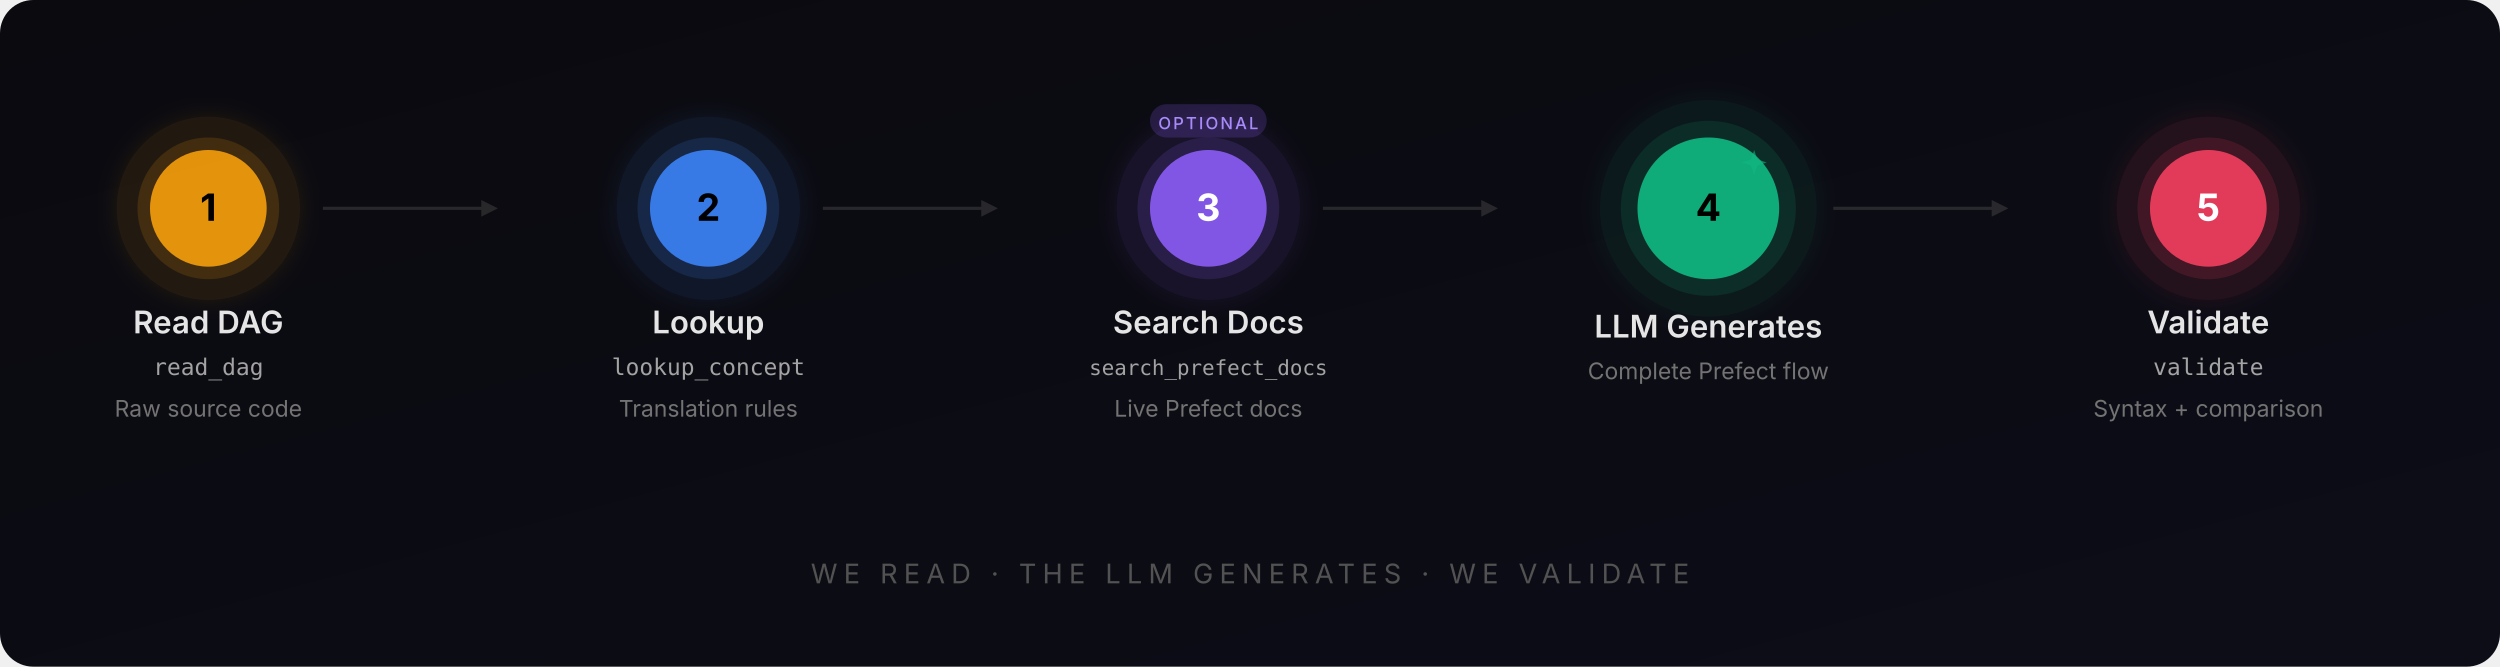
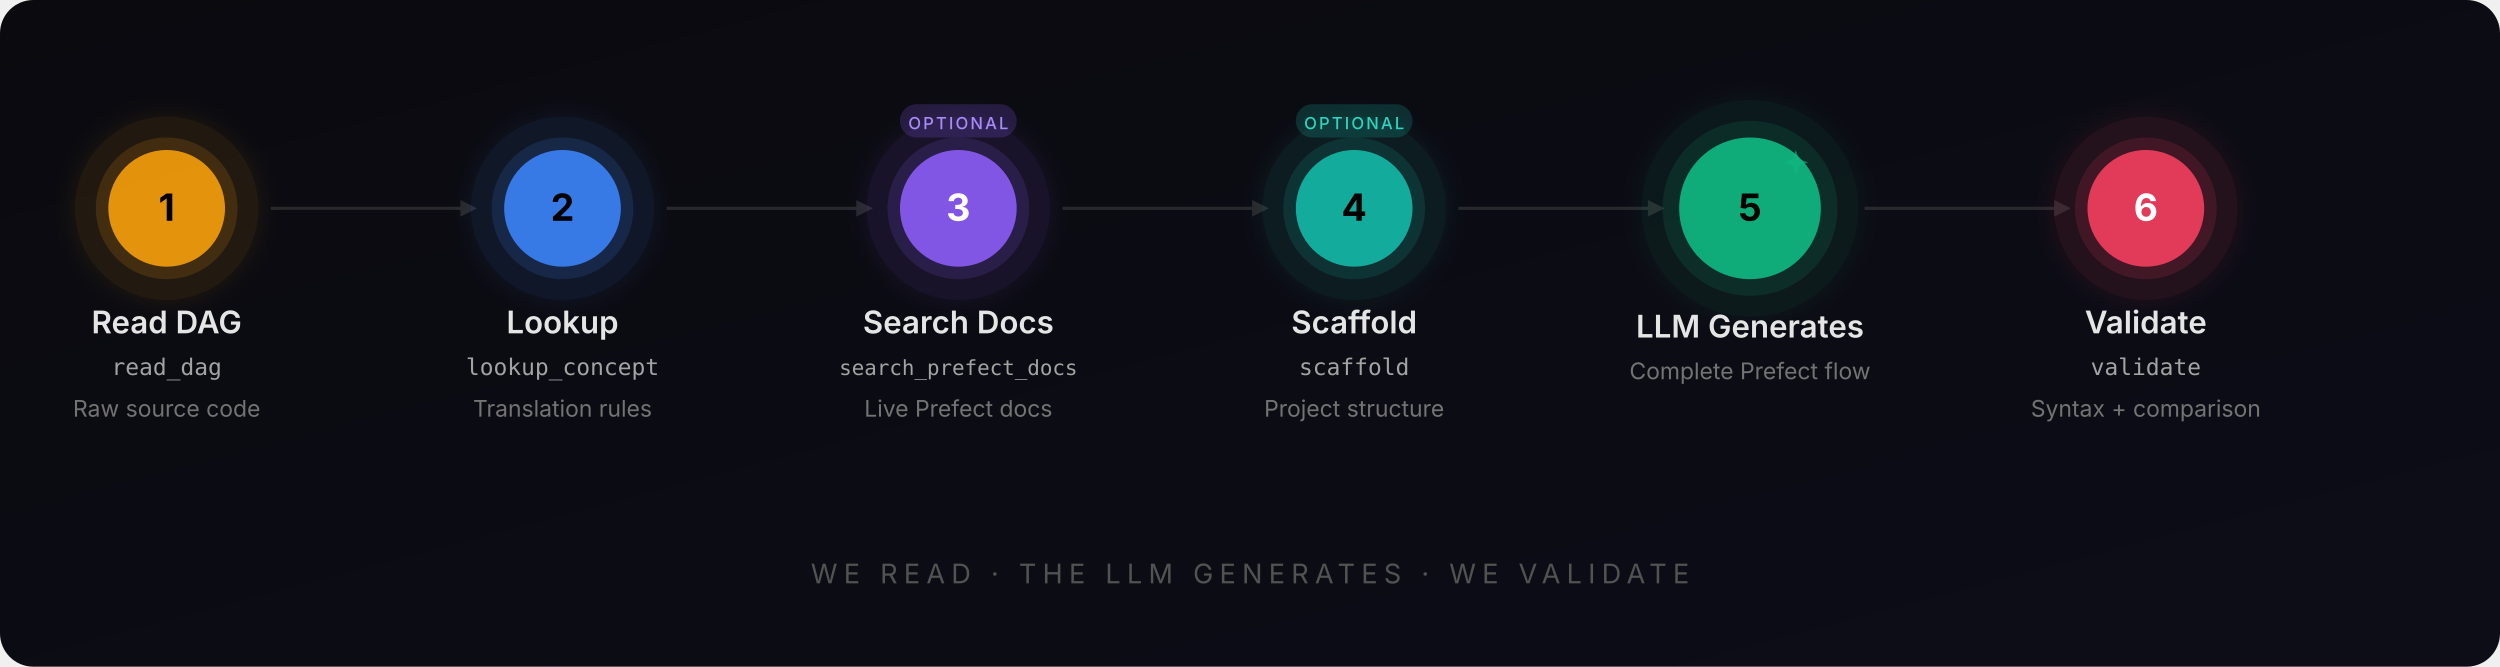
<svg xmlns="http://www.w3.org/2000/svg" viewBox="0 0 1200 320" width="1200" height="320">
  <defs>
    <linearGradient id="wf-bg" x1="0%" y1="0%" x2="100%" y2="100%">
      <stop offset="0%" stop-color="#0a0a0f" />
      <stop offset="100%" stop-color="#0d0d18" />
    </linearGradient>
    <filter id="wf-glow">
      <feGaussianBlur stdDeviation="6" result="blur" />
      <feMerge>
        <feMergeNode in="blur" />
        <feMergeNode in="SourceGraphic" />
      </feMerge>
    </filter>
    <filter id="wf-soft">
      <feGaussianBlur stdDeviation="3" result="blur" />
      <feMerge>
        <feMergeNode in="blur" />
        <feMergeNode in="SourceGraphic" />
      </feMerge>
    </filter>
  </defs>
  <rect width="1200" height="320" fill="url(#wf-bg)" rx="16" />
-   <g transform="translate(100, 100)">
+   <g transform="translate(80, 100)">
    <circle cx="0" cy="0" r="44" fill="#f59e0b" opacity="0.1" filter="url(#wf-glow)" />
    <circle cx="0" cy="0" r="34" fill="#f59e0b" opacity="0.15" />
    <circle cx="0" cy="0" r="28" fill="#f59e0b" opacity="0.9" />
    <text x="0" y="6" font-family="system-ui, -apple-system, sans-serif" font-size="18" fill="#000" text-anchor="middle" font-weight="700">1</text>
    <text x="0" y="60" font-family="system-ui, -apple-system, sans-serif" font-size="15" fill="#e5e5e5" text-anchor="middle" font-weight="600">Read DAG</text>
    <text x="0" y="80" font-family="ui-monospace, monospace" font-size="11" fill="#a3a3a3" text-anchor="middle">read_dag</text>
    <text x="0" y="100" font-family="system-ui, -apple-system, sans-serif" font-size="11" fill="#737373" text-anchor="middle">Raw source code</text>
  </g>
-   <g transform="translate(155, 100)" opacity="0.4">
-     <line x1="0" y1="0" x2="80" y2="0" stroke="#525252" stroke-width="1.5" />
-     <polygon points="76,-4 84,0 76,4" fill="#525252" />
+   <g transform="translate(130, 100)" opacity="0.4">
+     <line x1="0" y1="0" x2="95" y2="0" stroke="#525252" stroke-width="1.5" />
+     <polygon points="91,-4 99,0 91,4" fill="#525252" />
  </g>
-   <g transform="translate(340, 100)">
+   <g transform="translate(270, 100)">
    <circle cx="0" cy="0" r="44" fill="#3b82f6" opacity="0.1" filter="url(#wf-glow)" />
    <circle cx="0" cy="0" r="34" fill="#3b82f6" opacity="0.15" />
    <circle cx="0" cy="0" r="28" fill="#3b82f6" opacity="0.9" />
    <text x="0" y="6" font-family="system-ui, -apple-system, sans-serif" font-size="18" fill="#000" text-anchor="middle" font-weight="700">2</text>
    <text x="0" y="60" font-family="system-ui, -apple-system, sans-serif" font-size="15" fill="#e5e5e5" text-anchor="middle" font-weight="600">Lookup</text>
    <text x="0" y="80" font-family="ui-monospace, monospace" font-size="11" fill="#a3a3a3" text-anchor="middle">lookup_concept</text>
    <text x="0" y="100" font-family="system-ui, -apple-system, sans-serif" font-size="11" fill="#737373" text-anchor="middle">Translation rules</text>
  </g>
-   <g transform="translate(395, 100)" opacity="0.4">
-     <line x1="0" y1="0" x2="80" y2="0" stroke="#525252" stroke-width="1.5" />
-     <polygon points="76,-4 84,0 76,4" fill="#525252" />
+   <g transform="translate(320, 100)" opacity="0.4">
+     <line x1="0" y1="0" x2="95" y2="0" stroke="#525252" stroke-width="1.5" />
+     <polygon points="91,-4 99,0 91,4" fill="#525252" />
  </g>
-   <g transform="translate(580, 100)">
+   <g transform="translate(460, 100)">
    <circle cx="0" cy="0" r="44" fill="#8b5cf6" opacity="0.1" filter="url(#wf-glow)" />
    <circle cx="0" cy="0" r="34" fill="#8b5cf6" opacity="0.15" />
    <circle cx="0" cy="0" r="28" fill="#8b5cf6" opacity="0.9" />
    <text x="0" y="6" font-family="system-ui, -apple-system, sans-serif" font-size="18" fill="#fff" text-anchor="middle" font-weight="700">3</text>
    <text x="0" y="60" font-family="system-ui, -apple-system, sans-serif" font-size="15" fill="#e5e5e5" text-anchor="middle" font-weight="600">Search Docs</text>
    <text x="0" y="80" font-family="ui-monospace, monospace" font-size="10" fill="#a3a3a3" text-anchor="middle">search_prefect_docs</text>
    <text x="0" y="100" font-family="system-ui, -apple-system, sans-serif" font-size="11" fill="#737373" text-anchor="middle">Live Prefect docs</text>
    <rect x="-28" y="-50" width="56" height="16" rx="8" fill="#8b5cf6" opacity="0.2" />
    <text x="0" y="-38" font-family="system-ui, -apple-system, sans-serif" font-size="8" fill="#a78bfa" text-anchor="middle" font-weight="500" letter-spacing="1">OPTIONAL</text>
  </g>
-   <g transform="translate(635, 100)" opacity="0.4">
-     <line x1="0" y1="0" x2="80" y2="0" stroke="#525252" stroke-width="1.5" />
-     <polygon points="76,-4 84,0 76,4" fill="#525252" />
+   <g transform="translate(510, 100)" opacity="0.4">
+     <line x1="0" y1="0" x2="95" y2="0" stroke="#525252" stroke-width="1.5" />
+     <polygon points="91,-4 99,0 91,4" fill="#525252" />
  </g>
-   <g transform="translate(820, 100)">
+   <g transform="translate(650, 100)">
+     <circle cx="0" cy="0" r="44" fill="#14b8a6" opacity="0.1" filter="url(#wf-glow)" />
+     <circle cx="0" cy="0" r="34" fill="#14b8a6" opacity="0.15" />
+     <circle cx="0" cy="0" r="28" fill="#14b8a6" opacity="0.9" />
+     <text x="0" y="6" font-family="system-ui, -apple-system, sans-serif" font-size="18" fill="#000" text-anchor="middle" font-weight="700">4</text>
+     <text x="0" y="60" font-family="system-ui, -apple-system, sans-serif" font-size="15" fill="#e5e5e5" text-anchor="middle" font-weight="600">Scaffold</text>
+     <text x="0" y="80" font-family="ui-monospace, monospace" font-size="11" fill="#a3a3a3" text-anchor="middle">scaffold</text>
+     <text x="0" y="100" font-family="system-ui, -apple-system, sans-serif" font-size="11" fill="#737373" text-anchor="middle">Project structure</text>
+     <rect x="-28" y="-50" width="56" height="16" rx="8" fill="#14b8a6" opacity="0.2" />
+     <text x="0" y="-38" font-family="system-ui, -apple-system, sans-serif" font-size="8" fill="#2dd4bf" text-anchor="middle" font-weight="500" letter-spacing="1">OPTIONAL</text>
+   </g>
+   <g transform="translate(700, 100)" opacity="0.4">
+     <line x1="0" y1="0" x2="95" y2="0" stroke="#525252" stroke-width="1.5" />
+     <polygon points="91,-4 99,0 91,4" fill="#525252" />
+   </g>
+   <g transform="translate(840, 100)">
    <circle cx="0" cy="0" r="52" fill="#10b981" opacity="0.08" filter="url(#wf-glow)" />
    <circle cx="0" cy="0" r="42" fill="#10b981" opacity="0.12" />
    <circle cx="0" cy="0" r="34" fill="#10b981" opacity="0.9" />
-     <text x="0" y="6" font-family="system-ui, -apple-system, sans-serif" font-size="18" fill="#000" text-anchor="middle" font-weight="700">4</text>
+     <text x="0" y="6" font-family="system-ui, -apple-system, sans-serif" font-size="18" fill="#000" text-anchor="middle" font-weight="700">5</text>
    <g transform="translate(22, -22)" fill="#10b981" opacity="0.6">
      <polygon points="0,-6 1.5,-1.5 6,0 1.5,1.5 0,6 -1.5,1.5 -6,0 -1.5,-1.5" />
    </g>
    <text x="0" y="62" font-family="system-ui, -apple-system, sans-serif" font-size="15" fill="#e5e5e5" text-anchor="middle" font-weight="600">LLM Generates</text>
    <text x="0" y="82" font-family="system-ui, -apple-system, sans-serif" font-size="11" fill="#737373" text-anchor="middle">Complete Prefect flow</text>
  </g>
-   <g transform="translate(880, 100)" opacity="0.4">
-     <line x1="0" y1="0" x2="80" y2="0" stroke="#525252" stroke-width="1.5" />
-     <polygon points="76,-4 84,0 76,4" fill="#525252" />
+   <g transform="translate(895, 100)" opacity="0.4">
+     <line x1="0" y1="0" x2="95" y2="0" stroke="#525252" stroke-width="1.5" />
+     <polygon points="91,-4 99,0 91,4" fill="#525252" />
  </g>
-   <g transform="translate(1060, 100)">
+   <g transform="translate(1030, 100)">
    <circle cx="0" cy="0" r="44" fill="#f43f5e" opacity="0.1" filter="url(#wf-glow)" />
    <circle cx="0" cy="0" r="34" fill="#f43f5e" opacity="0.15" />
    <circle cx="0" cy="0" r="28" fill="#f43f5e" opacity="0.9" />
-     <text x="0" y="6" font-family="system-ui, -apple-system, sans-serif" font-size="18" fill="#fff" text-anchor="middle" font-weight="700">5</text>
+     <text x="0" y="6" font-family="system-ui, -apple-system, sans-serif" font-size="18" fill="#fff" text-anchor="middle" font-weight="700">6</text>
    <text x="0" y="60" font-family="system-ui, -apple-system, sans-serif" font-size="15" fill="#e5e5e5" text-anchor="middle" font-weight="600">Validate</text>
    <text x="0" y="80" font-family="ui-monospace, monospace" font-size="11" fill="#a3a3a3" text-anchor="middle">validate</text>
    <text x="0" y="100" font-family="system-ui, -apple-system, sans-serif" font-size="11" fill="#737373" text-anchor="middle">Syntax + comparison</text>
  </g>
  <text x="600" y="280" font-family="system-ui, -apple-system, sans-serif" font-size="13" fill="#525252" text-anchor="middle" font-weight="400" letter-spacing="3">WE READ  ·  THE LLM GENERATES  ·  WE VALIDATE</text>
</svg>
